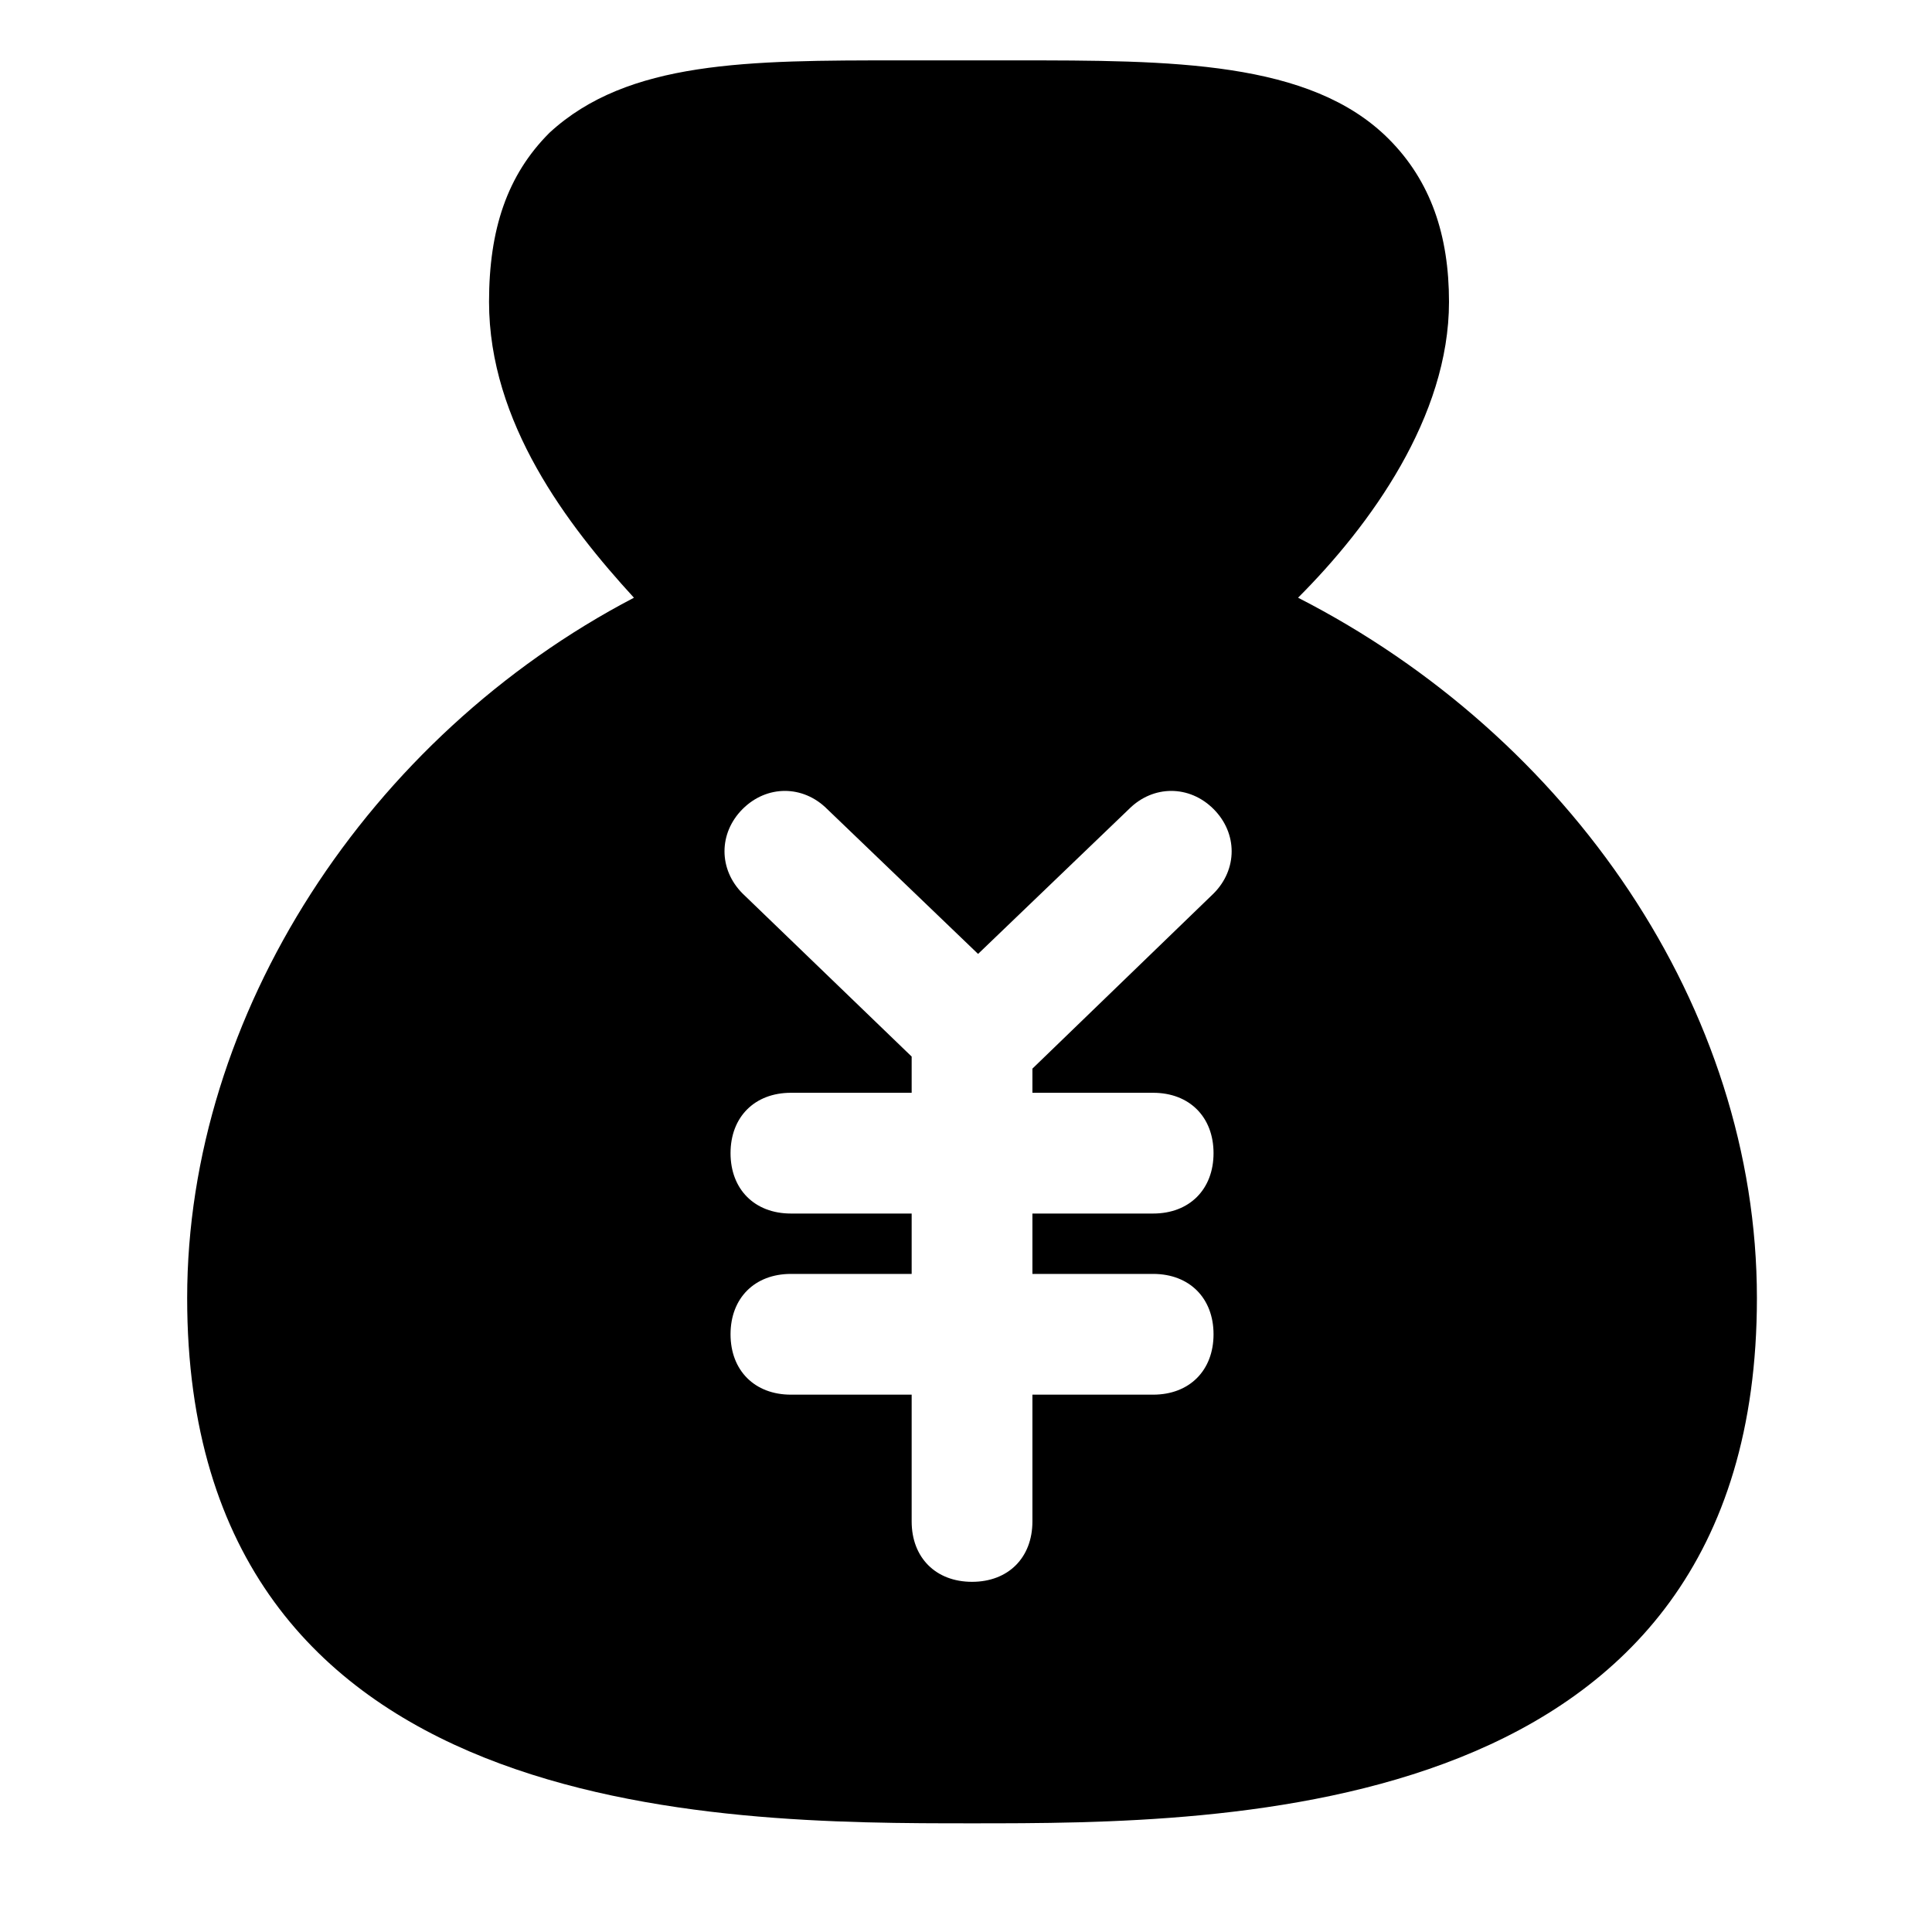
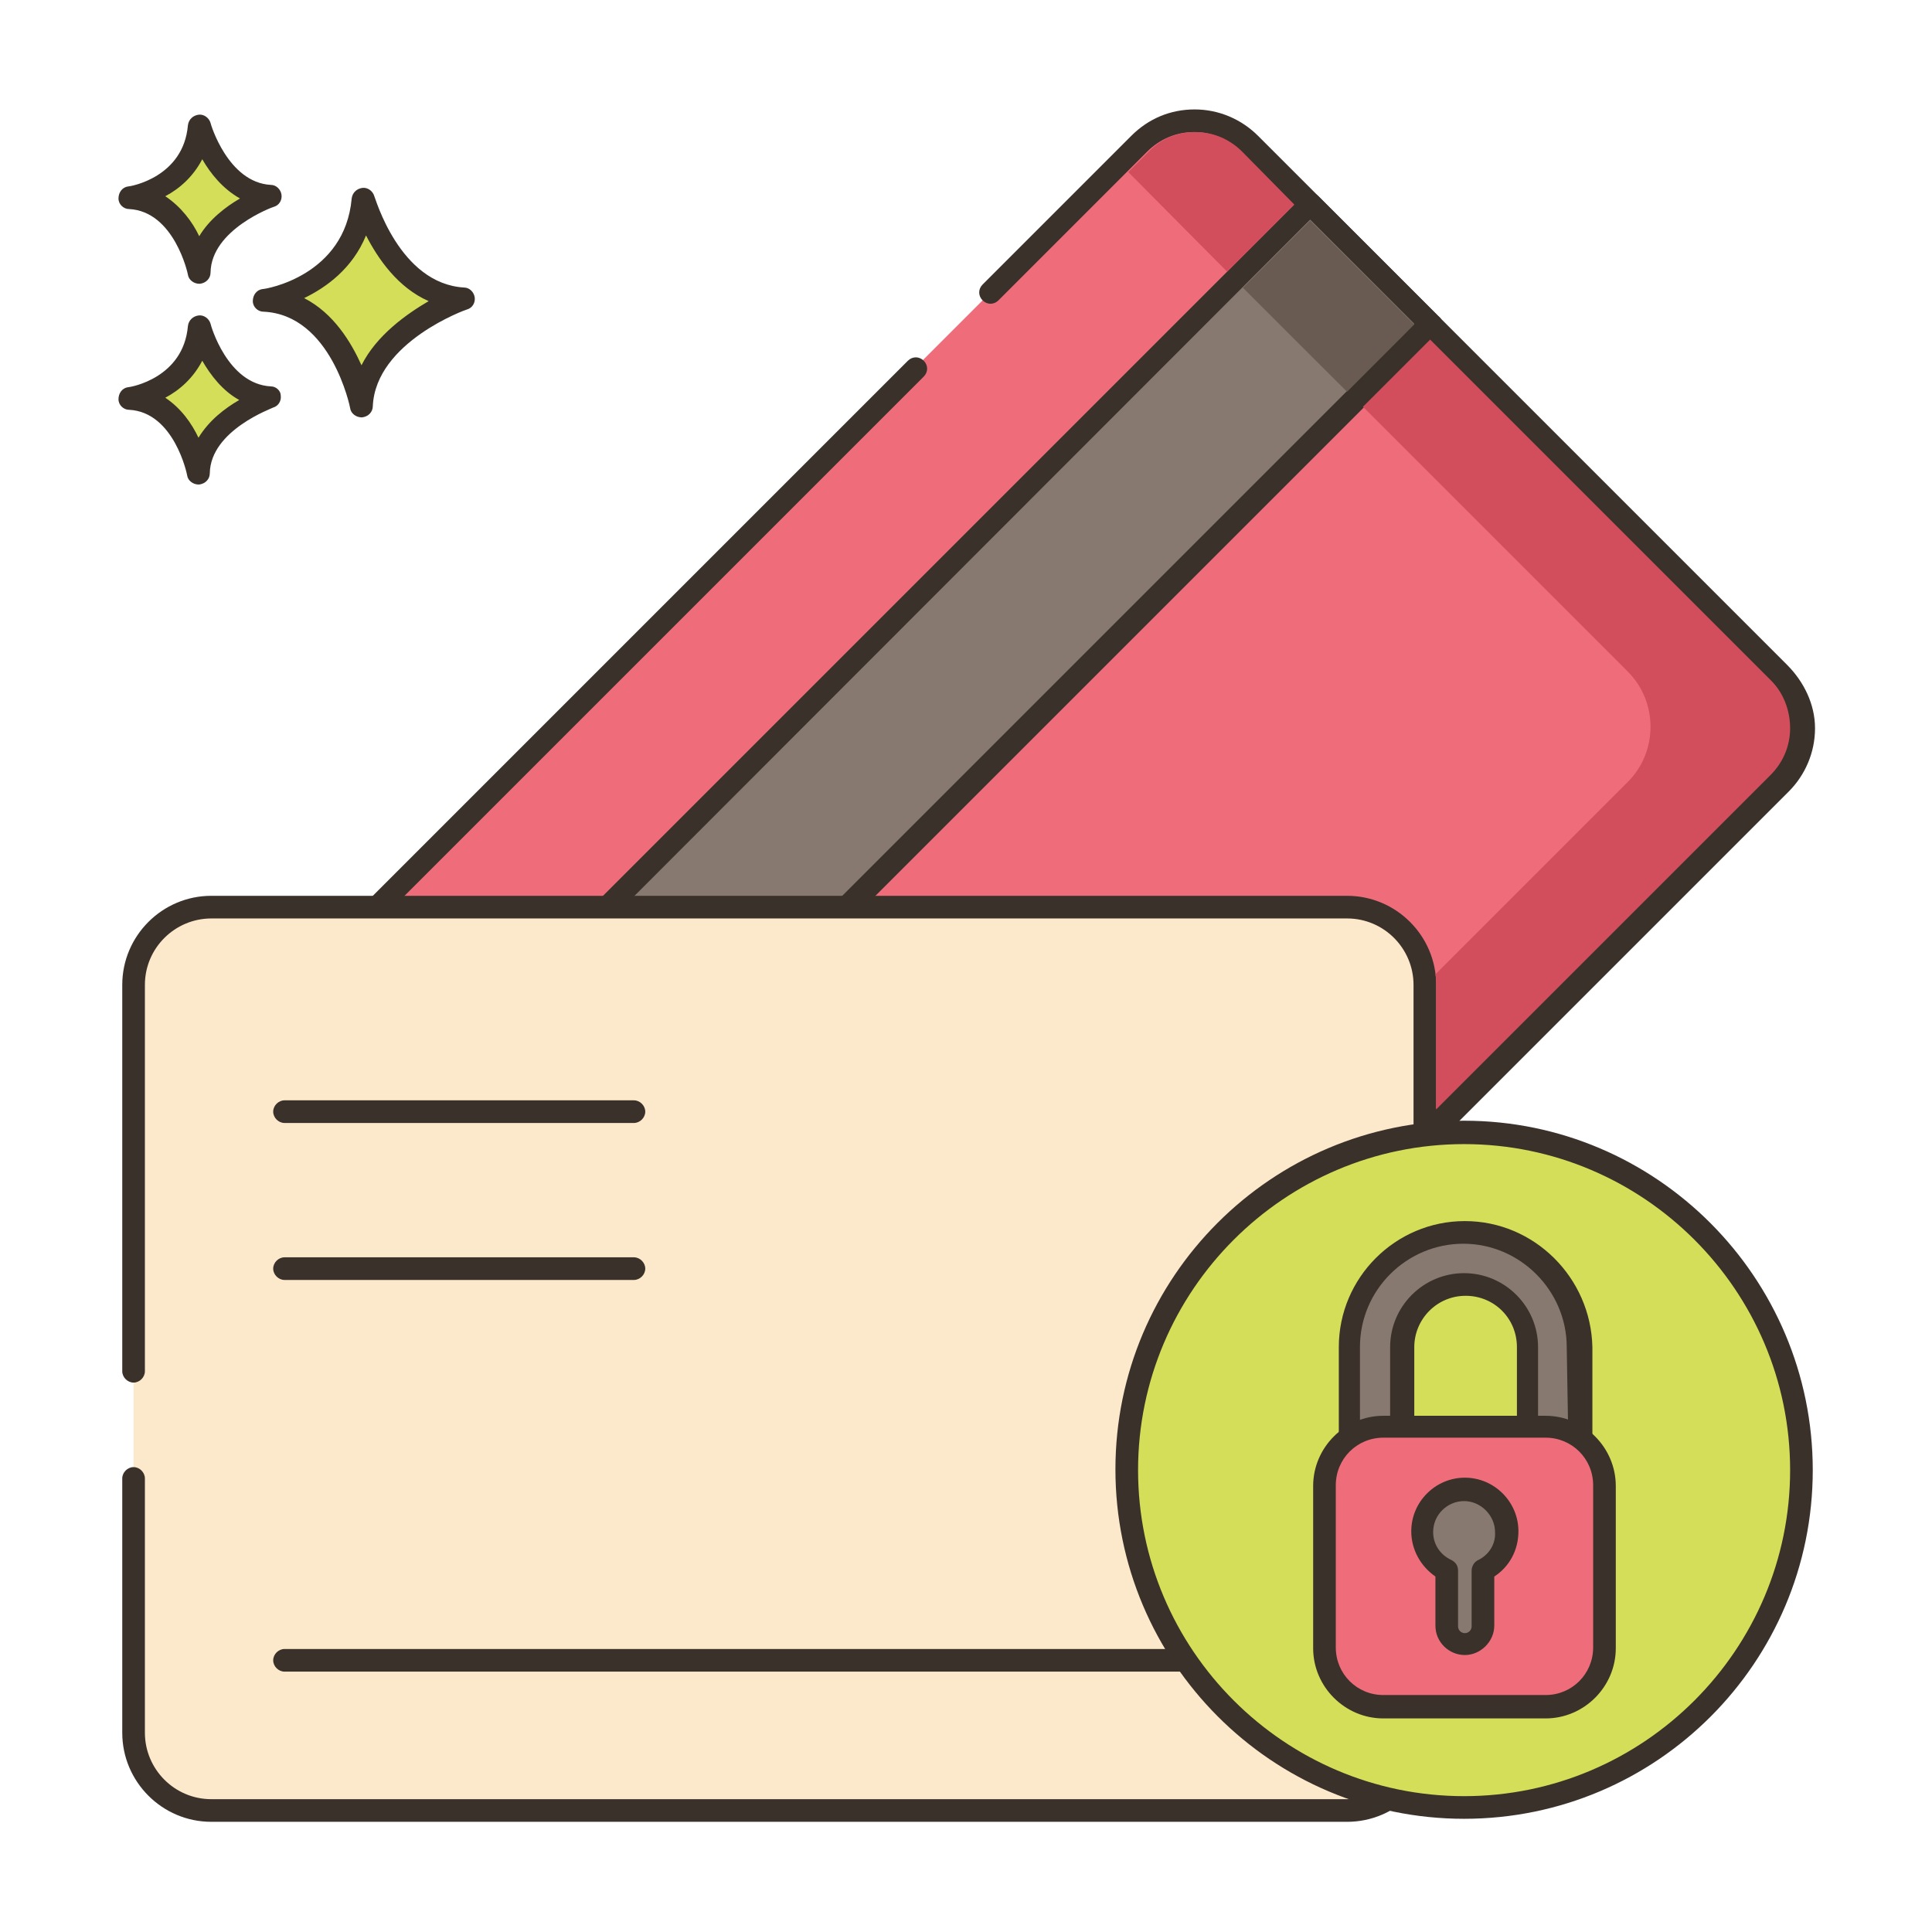
- <svg xmlns="http://www.w3.org/2000/svg" t="1651249944904" class="icon" viewBox="0 0 1024 1024" version="1.1" p-id="8089" width="200" height="200">
-   <path d="M688 316.8C726.4 278.4 768 220.8 768 160c0-35.2-9.6-64-32-86.4C694.4 32 620.8 32 537.6 32l-22.4 0c-12.8 0-25.6 0-38.4 0C396.8 32 332.8 32 291.2 70.4c-22.4 22.4-32 51.2-32 89.6 0 64 41.6 118.4 76.8 156.8-140.8 73.6-236.8 220.8-236.8 371.2 0 278.4 281.6 278.4 416 278.4s416 0 416-278.4C931.2 534.4 832 390.4 688 316.8zM611.2 579.2c19.2 0 32 12.8 32 32s-12.8 32-32 32l-64 0 0 32 64 0c19.2 0 32 12.8 32 32s-12.8 32-32 32l-64 0 0 67.2c0 19.2-12.8 32-32 32s-32-12.8-32-32l0-67.2-64 0c-19.2 0-32-12.8-32-32s12.8-32 32-32l64 0 0-32-64 0c-19.2 0-32-12.8-32-32s12.8-32 32-32l64 0 0-19.2-89.6-86.4c-12.8-12.8-12.8-32 0-44.8 12.8-12.8 32-12.8 44.8 0l80 76.8 80-76.8c12.8-12.8 32-12.8 44.8 0 12.8 12.8 12.8 32 0 44.8l-96 92.8 0 12.8L611.2 579.2z" p-id="8090" />
+ <svg xmlns="http://www.w3.org/2000/svg" version="1.1" id="Layer_1" x="0" y="0" viewBox="0 0 256 256" style="enable-background:new 0 0 256 256" xml:space="preserve">
+   <style>.st0{fill:#ef6d7a}.st1{fill:#3a312a}.st2{fill:#87796f}.st4{fill:#d5de58}.st6{fill:#d34e5c}</style>
+   <path class="st0" d="M235.7 89.1 165.6 19c-4-4-10.6-4-14.6 0l-19.7 19.7-10 10-76.6 76.6c-4 4-4 10.6 0 14.6l70.1 70.1c4 4 10.6 4 14.6 0l106.4-106.4c3.9-3.9 3.9-10.5-.1-14.5z" />
+   <path class="st1" d="M236.8 88.1 166.7 18c-2.2-2.2-5.2-3.5-8.4-3.5s-6.1 1.2-8.4 3.5l-19.7 19.7c-.6.6-.6 1.5 0 2.1.6.6 1.5.6 2.1 0L152 20.1c1.7-1.7 3.9-2.6 6.2-2.6s4.6.9 6.2 2.6l70.1 70.1c1.7 1.7 2.6 3.9 2.6 6.2s-.9 4.6-2.6 6.2L128.3 209c-1.7 1.7-3.9 2.6-6.2 2.6-2.4 0-4.6-.9-6.2-2.6l-70.1-70.1c-1.7-1.7-2.6-3.9-2.6-6.2s.9-4.6 2.6-6.2l76.6-76.6c.6-.6.6-1.5 0-2.1-.6-.6-1.5-.6-2.1 0l-76.6 76.6c-2.2 2.2-3.5 5.2-3.5 8.4s1.2 6.1 3.5 8.4l70.1 70.1c2.2 2.2 5.2 3.5 8.4 3.5s6.1-1.2 8.4-3.5L237 104.9c2.2-2.2 3.5-5.2 3.5-8.4s-1.5-6.2-3.7-8.4z" />
+   <path transform="rotate(-45.001 121.075 95.469)" class="st2" d="M35.5 84.2h171.1v22.5H35.5z" />
+   <path class="st1" d="M190.6 41.9 174.7 26c-.6-.6-1.5-.6-2.1 0l-121 121c-.6.6-.6 1.5 0 2.1L67.5 165c.3.3.7.4 1.1.4s.8-.2 1.1-.4l121-121c.3-.3.4-.7.4-1.1s-.2-.8-.5-1zM68.5 161.8 54.8 148 173.6 29.1l13.8 13.8L68.5 161.8z" />
+   <path d="M178.5 120.2H28c-5.7 0-10.3 4.6-10.3 10.3V229.6c0 5.7 4.6 10.3 10.3 10.3h150.5c5.7 0 10.3-4.6 10.3-10.3v-99.1c0-5.7-4.6-10.3-10.3-10.3z" style="fill:#fce8cb" />
+   <path class="st1" d="M178.5 118.7H28c-6.5 0-11.8 5.3-11.8 11.8v51.2c0 .8.7 1.5 1.5 1.5s1.5-.7 1.5-1.5v-51.2c0-4.9 4-8.8 8.8-8.8h150.5c4.9 0 8.8 4 8.8 8.8v99.1c0 4.9-4 8.8-8.8 8.8H28c-4.9 0-8.8-4-8.8-8.8v-33.7c0-.8-.7-1.5-1.5-1.5s-1.5.7-1.5 1.5v33.7c0 6.5 5.3 11.8 11.8 11.8h150.5c6.5 0 11.8-5.3 11.8-11.8v-99.1c0-6.5-5.3-11.8-11.8-11.8z" />
+   <path class="st4" d="M48.2 26.3c-1 11.6-13 13.4-13 13.4 10.3.5 12.9 14.1 12.9 14.1.2-9.7 13.3-14.2 13.3-14.2-9.8-.6-13.2-13.3-13.2-13.3z" />
+   <path class="st1" d="M61.5 38.1c-8.6-.5-11.8-12-11.9-12.1-.2-.7-.9-1.2-1.6-1.1-.7.1-1.3.6-1.4 1.4-.9 10.2-11.3 12-11.8 12-.8.1-1.3.8-1.3 1.6s.7 1.4 1.4 1.4c9 .4 11.5 12.7 11.5 12.8.1.7.8 1.2 1.5 1.2h.1c.8-.1 1.4-.7 1.4-1.5.4-8.5 12.4-12.8 12.5-12.8.7-.2 1.1-.9 1-1.6s-.7-1.3-1.4-1.3zM47.9 48.4c-1.4-3.1-3.7-6.9-7.6-8.9 2.9-1.4 6.4-3.9 8.2-8.3 1.6 3.1 4.2 6.9 8.3 8.7-2.9 1.7-6.9 4.5-8.9 8.5z" />
+   <path class="st4" d="M26.5 43.3c-.7 8.2-9.2 9.5-9.2 9.5 7.3.3 9.1 9.9 9.1 9.9.2-6.8 9.4-10 9.4-10-6.9-.4-9.3-9.4-9.3-9.4z" />
+   <path class="st1" d="M35.9 51.2c-5.8-.3-8-8.2-8-8.3-.2-.7-.9-1.2-1.6-1.1-.7.1-1.3.6-1.4 1.4-.6 6.9-7.6 8.1-7.9 8.1-.8.1-1.3.8-1.3 1.6s.7 1.4 1.4 1.4c6 .3 7.7 8.6 7.7 8.7.1.7.8 1.2 1.5 1.2h.1c.8-.1 1.4-.7 1.4-1.5.1-5.7 8.3-8.6 8.4-8.7.7-.2 1.1-.9 1-1.6 0-.6-.6-1.2-1.3-1.2zM26.3 58c-.9-1.9-2.3-3.9-4.4-5.3 1.9-1 3.7-2.6 4.9-4.9 1.1 1.9 2.7 4 4.9 5.2-1.9 1.1-4 2.7-5.4 5z" />
+   <path class="st4" d="M26.4 16.7c-.7 8.2-9.2 9.5-9.2 9.5 7.3.3 9.2 9.9 9.2 9.9.1-6.8 9.4-10.1 9.4-10.1-6.9-.4-9.4-9.3-9.4-9.3z" />
+   <path class="st1" d="M35.9 24.5c-5.7-.3-8-8.1-8-8.2-.2-.7-.9-1.2-1.6-1.1-.7.1-1.3.6-1.4 1.4-.6 6.9-7.6 8.1-7.9 8.1-.8.1-1.3.8-1.3 1.6s.7 1.4 1.4 1.4c6 .3 7.8 8.6 7.8 8.7.1.7.8 1.2 1.5 1.2h.1c.8-.1 1.4-.7 1.4-1.5.1-5.7 8.3-8.7 8.4-8.7.7-.2 1.1-.9 1-1.6-.1-.7-.7-1.3-1.4-1.3zm-9.5 6.8c-.9-1.9-2.4-3.9-4.5-5.3 1.9-1 3.7-2.6 4.9-4.9 1.1 1.9 2.7 3.9 5 5.2-1.9 1.1-4.1 2.8-5.4 5zM84 166.6H37.7c-.8 0-1.5.7-1.5 1.5s.7 1.5 1.5 1.5H84c.8 0 1.5-.7 1.5-1.5s-.7-1.5-1.5-1.5zM169.7 218.5h-132c-.8 0-1.5.7-1.5 1.5s.7 1.5 1.5 1.5h132c.8 0 1.5-.7 1.5-1.5s-.7-1.5-1.5-1.5zM84 145.8H37.7c-.8 0-1.5.7-1.5 1.5s.7 1.5 1.5 1.5H84c.8 0 1.5-.7 1.5-1.5s-.7-1.5-1.5-1.5z" />
+   <circle cx="194" cy="194.7" style="fill-rule:evenodd;clip-rule:evenodd;fill:#d5de58" r="44.7" />
+   <path class="st1" d="M194 148.5c-25.5 0-46.2 20.7-46.2 46.2S168.5 241 194 241s46.2-20.7 46.2-46.2-20.7-46.3-46.2-46.3zm0 89.5c-23.8 0-43.2-19.4-43.2-43.2s19.4-43.2 43.2-43.2 43.2 19.4 43.2 43.2S217.8 238 194 238z" />
+   <path class="st2" d="M194.1 163.3c-8.4 0-15.2 6.8-15.2 15.2v11.7c0 1.9 1.6 3.5 3.5 3.5s3.5-1.6 3.5-3.5v-11.7c0-4.6 3.7-8.3 8.3-8.3 4.6 0 8.3 3.7 8.3 8.3v11.7c0 1.9 1.6 3.5 3.5 3.5s3.5-1.6 3.5-3.5v-11.7c-.2-8.4-7-15.2-15.4-15.2z" />
+   <path class="st1" d="M194.1 161.8c-9.2 0-16.7 7.5-16.7 16.7v11.7c0 2.7 2.2 5 5 5s5-2.2 5-5v-11.7c0-3.7 3-6.8 6.8-6.8s6.8 3 6.8 6.8v11.7c0 2.7 2.2 5 5 5s5-2.2 5-5v-11.7c-.2-9.2-7.7-16.7-16.9-16.7zm13.7 28.4c0 1.1-.9 2-2 2s-2-.9-2-2v-11.7c0-5.4-4.4-9.8-9.8-9.8s-9.8 4.4-9.8 9.8v11.7c0 1.1-.9 2-2 2s-2-.9-2-2v-11.7c0-7.6 6.2-13.7 13.7-13.7s13.7 6.2 13.7 13.7l.2 11.7z" />
+   <path class="st0" d="M204.8 189.1h-21.5c-4.3 0-7.8 3.5-7.8 7.8v21.5c0 4.3 3.5 7.8 7.8 7.8h21.5c4.3 0 7.8-3.5 7.8-7.8v-21.5c0-4.3-3.5-7.8-7.8-7.8z" />
+   <path class="st1" d="M204.8 187.6h-21.5c-5.1 0-9.3 4.2-9.3 9.3v21.5c0 5.1 4.2 9.3 9.3 9.3h21.5c5.1 0 9.3-4.2 9.3-9.3v-21.5c0-5.1-4.2-9.3-9.3-9.3zm6.3 30.7c0 3.5-2.8 6.3-6.3 6.3h-21.5c-3.5 0-6.3-2.8-6.3-6.3v-21.5c0-3.5 2.8-6.3 6.3-6.3h21.5c3.5 0 6.3 2.8 6.3 6.3v21.5z" />
+   <path class="st2" d="M194.1 197.3c-3.1 0-5.6 2.5-5.6 5.6 0 2.2 1.3 4.2 3.2 5.1v7.4c0 1.3 1.1 2.4 2.4 2.4 1.3 0 2.4-1.1 2.4-2.4V208c1.9-.9 3.2-2.8 3.2-5.1 0-3-2.5-5.6-5.6-5.6z" />
+   <path class="st1" d="M194.1 195.8c-3.9 0-7.1 3.2-7.1 7.1 0 2.4 1.2 4.6 3.2 6v6.5c0 2.2 1.8 3.9 3.9 3.9s3.9-1.8 3.9-3.9v-6.5c2-1.3 3.2-3.5 3.2-6 0-3.9-3.2-7.1-7.1-7.1zm1.8 10.9c-.5.2-.9.8-.9 1.4v7.4c0 .5-.4.9-.9.9s-.9-.4-.9-.9v-7.4c0-.6-.3-1.1-.9-1.4-1.5-.7-2.4-2.1-2.4-3.7 0-2.3 1.9-4.1 4.1-4.1s4.1 1.9 4.1 4.1c.1 1.6-.8 3-2.2 3.7z" />
+   <path class="st6" d="M164.6 20.1c-1.7-1.7-3.9-2.6-6.2-2.6-2.4 0-4.6.9-6.2 2.6l-2.7 2.7L162.6 36l8.9-8.9-6.9-7zM234.7 90.2 189.5 45l-8.9 8.9L215.7 89c4 4 4 10.6 0 14.6l-25.5 25.5c.1.4.1.9.1 1.4V147l44.3-44.3c1.7-1.7 2.6-3.9 2.6-6.2 0-2.4-.9-4.7-2.5-6.3z" />
+   <path transform="rotate(-45.033 176.04 40.505)" style="fill:#695b51" d="M169.7 30.8h12.6v19.5h-12.6z" />
</svg>
